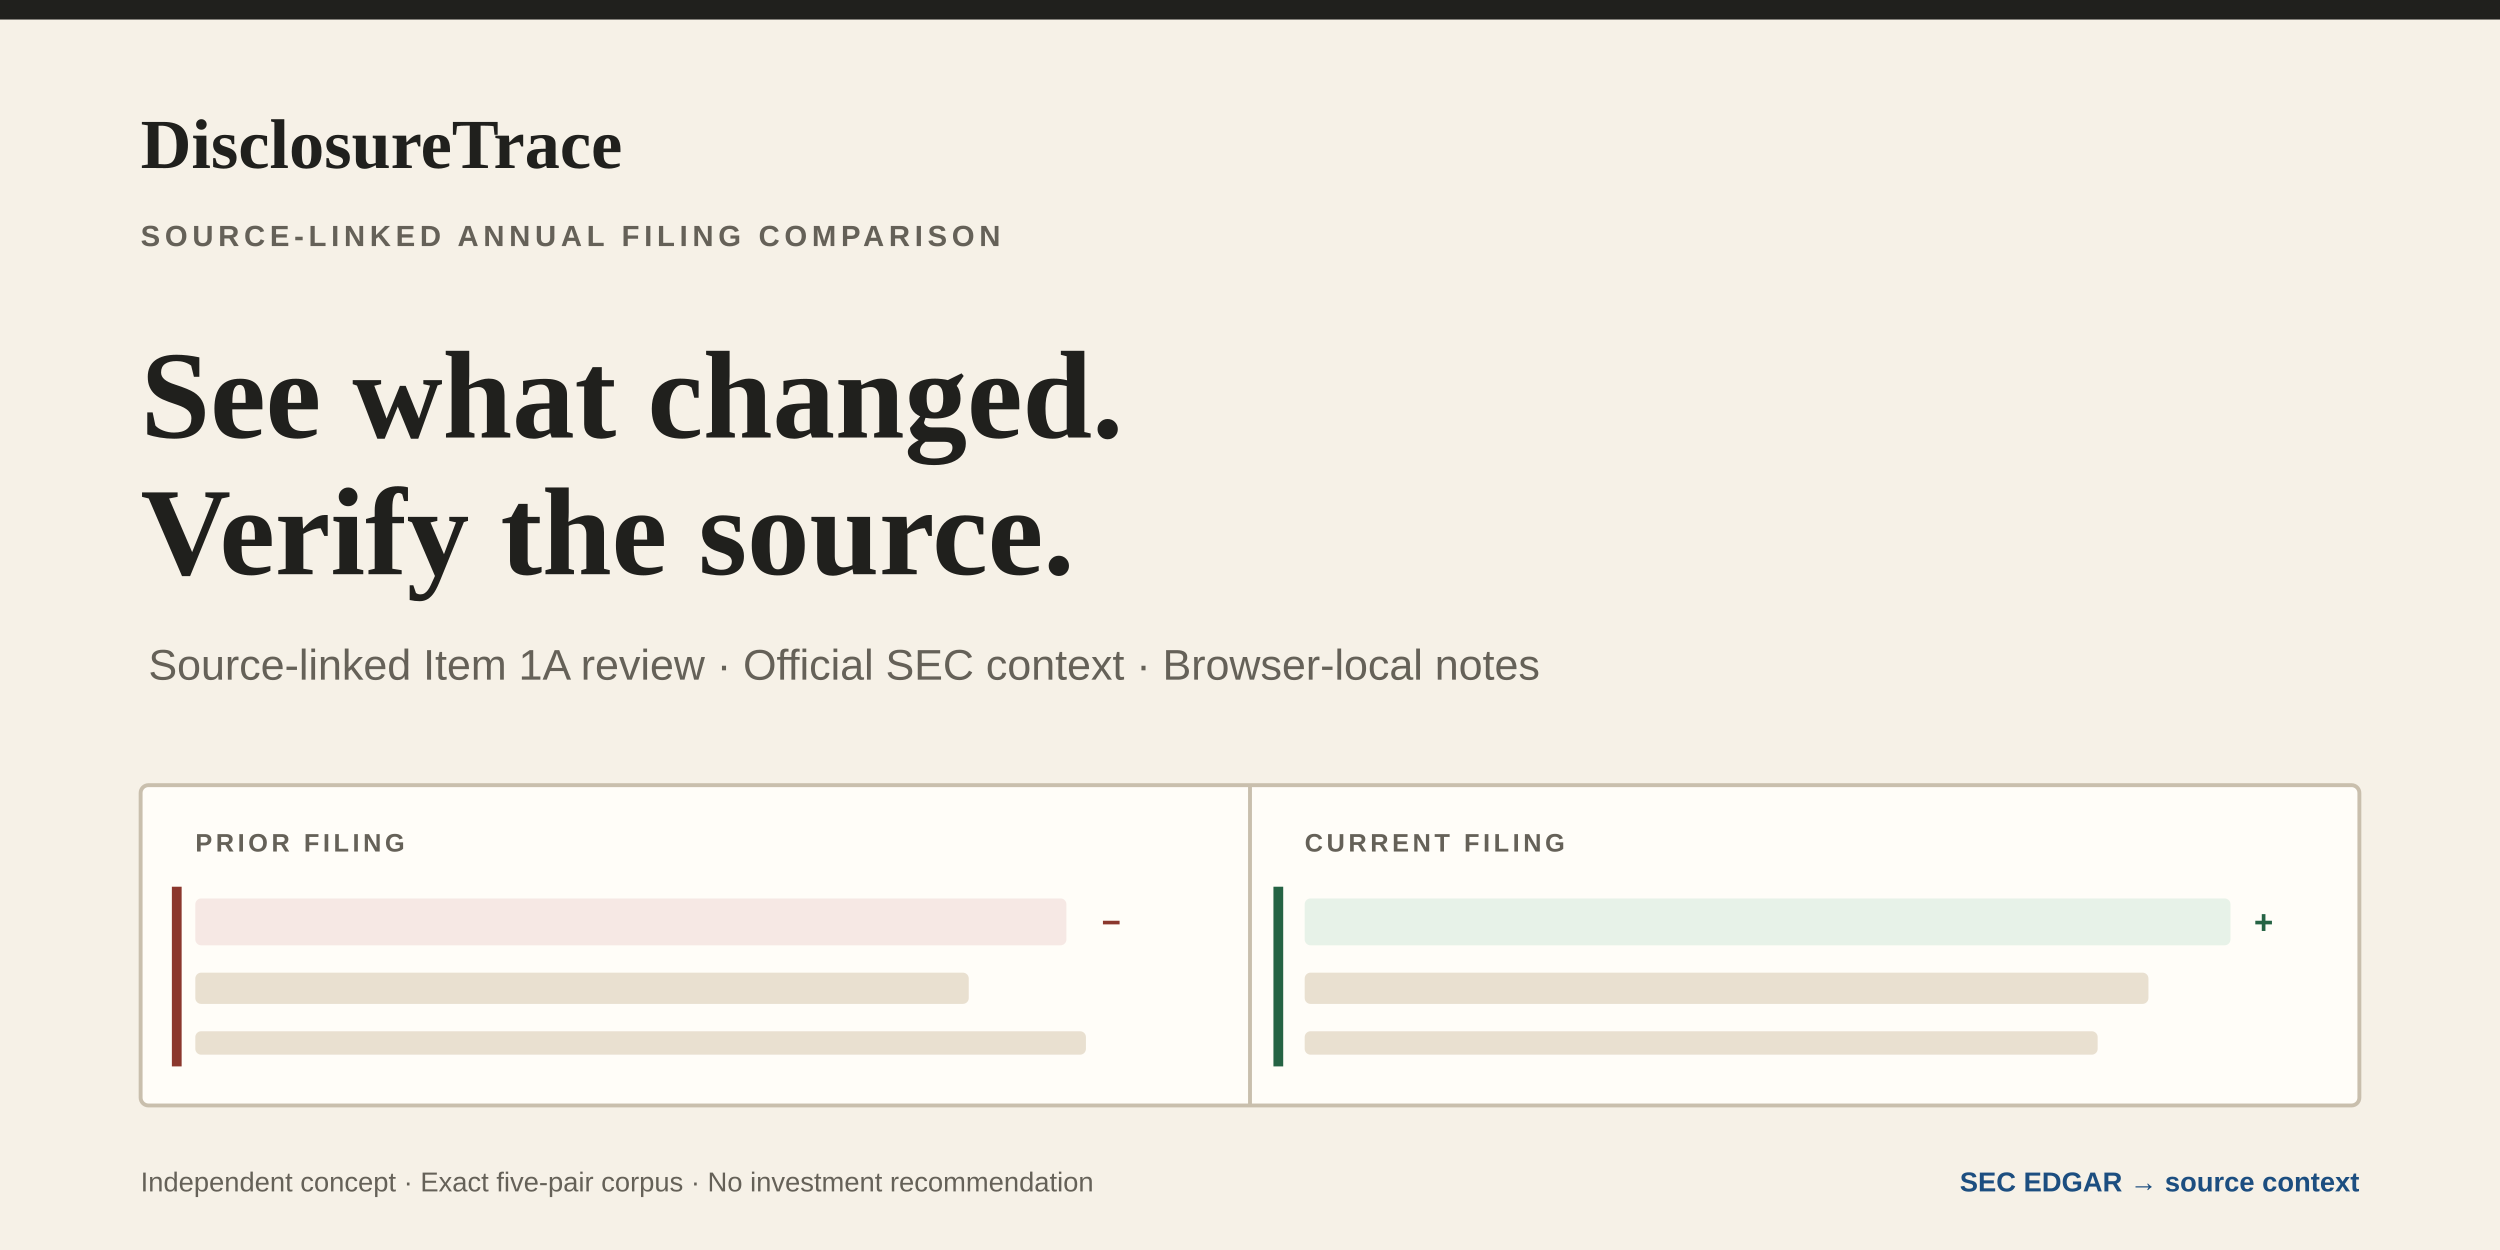
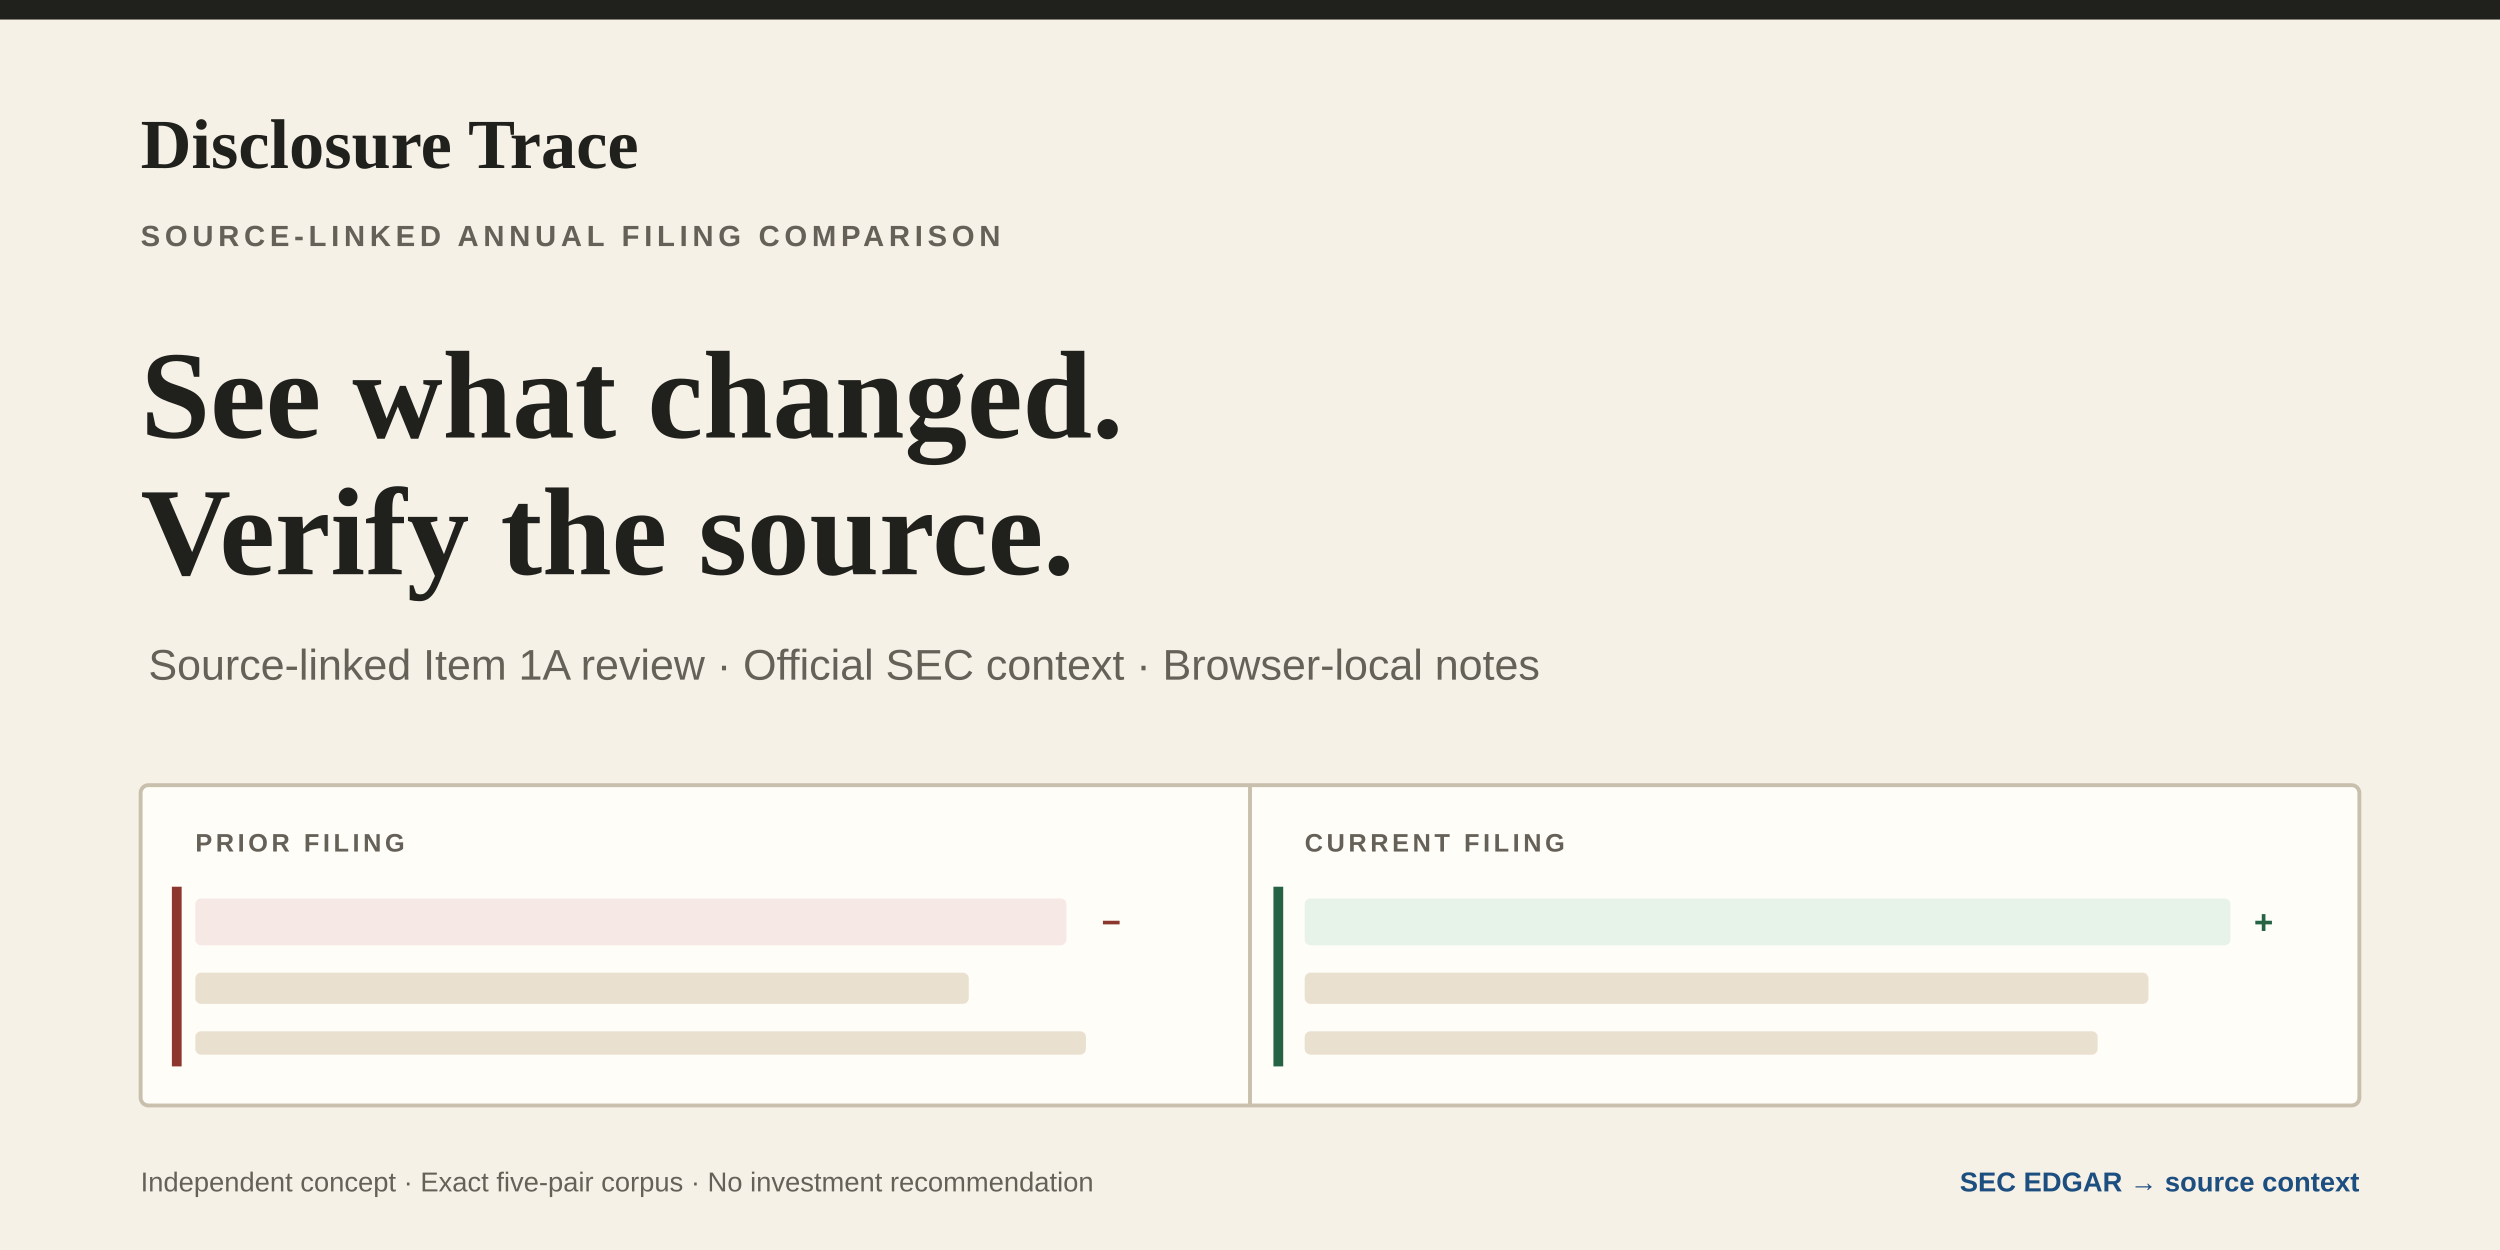
<svg xmlns="http://www.w3.org/2000/svg" width="1280" height="640" viewBox="0 0 1280 640" role="img" aria-labelledby="title desc">
  <rect width="1280" height="640" fill="#f6f1e7" />
  <rect x="0" y="0" width="1280" height="10" fill="#20201d" />
-   <text x="72" y="86" fill="#20201d" font-family="Georgia, 'Times New Roman', serif" font-size="36" font-weight="700">DisclosureTrace</text>
+   <text x="72" y="86" fill="#20201d" font-family="Georgia, 'Times New Roman', serif" font-size="36" font-weight="700">Disclosure Trace</text>
  <text x="72" y="126" fill="#656158" font-family="Arial, sans-serif" font-size="15" font-weight="700" letter-spacing="2.4">SOURCE-LINKED ANNUAL FILING COMPARISON</text>
  <text x="72" y="224" fill="#20201d" font-family="Georgia, 'Times New Roman', serif" font-size="64" font-weight="700">See what changed.</text>
  <text x="72" y="294" fill="#20201d" font-family="Georgia, 'Times New Roman', serif" font-size="64" font-weight="700">Verify the source.</text>
  <text x="76" y="348" fill="#656158" font-family="Arial, sans-serif" font-size="22">Source-linked Item 1A review · Official SEC context · Browser-local notes</text>
  <g transform="translate(72 402)">
    <rect width="1136" height="164" rx="4" fill="#fffdf8" stroke="#c9bfad" stroke-width="2" />
    <line x1="568" y1="0" x2="568" y2="164" stroke="#c9bfad" stroke-width="2" />
    <text x="28" y="34" fill="#656158" font-family="Arial, sans-serif" font-size="13" font-weight="700" letter-spacing="1.8">PRIOR FILING</text>
    <text x="596" y="34" fill="#656158" font-family="Arial, sans-serif" font-size="13" font-weight="700" letter-spacing="1.8">CURRENT FILING</text>
    <rect x="28" y="58" width="446" height="24" rx="3" fill="#f6e8e4" />
    <rect x="596" y="58" width="474" height="24" rx="3" fill="#e7f2e8" />
    <rect x="28" y="96" width="396" height="16" rx="3" fill="#e9e0d0" />
    <rect x="596" y="96" width="432" height="16" rx="3" fill="#e9e0d0" />
    <rect x="28" y="126" width="456" height="12" rx="3" fill="#e9e0d0" />
    <rect x="596" y="126" width="406" height="12" rx="3" fill="#e9e0d0" />
    <rect x="16" y="52" width="5" height="92" fill="#8b372d" />
    <rect x="580" y="52" width="5" height="92" fill="#256344" />
    <text x="492" y="76" fill="#8b372d" font-family="Arial, sans-serif" font-size="17" font-weight="700">−</text>
    <text x="1082" y="76" fill="#256344" font-family="Arial, sans-serif" font-size="17" font-weight="700">+</text>
  </g>
  <text x="72" y="610" fill="#656158" font-family="Arial, sans-serif" font-size="14">Independent concept · Exact five-pair corpus · No investment recommendation</text>
  <text x="1208" y="610" text-anchor="end" fill="#1c4e80" font-family="Arial, sans-serif" font-size="14" font-weight="700">SEC EDGAR → source context</text>
</svg>
